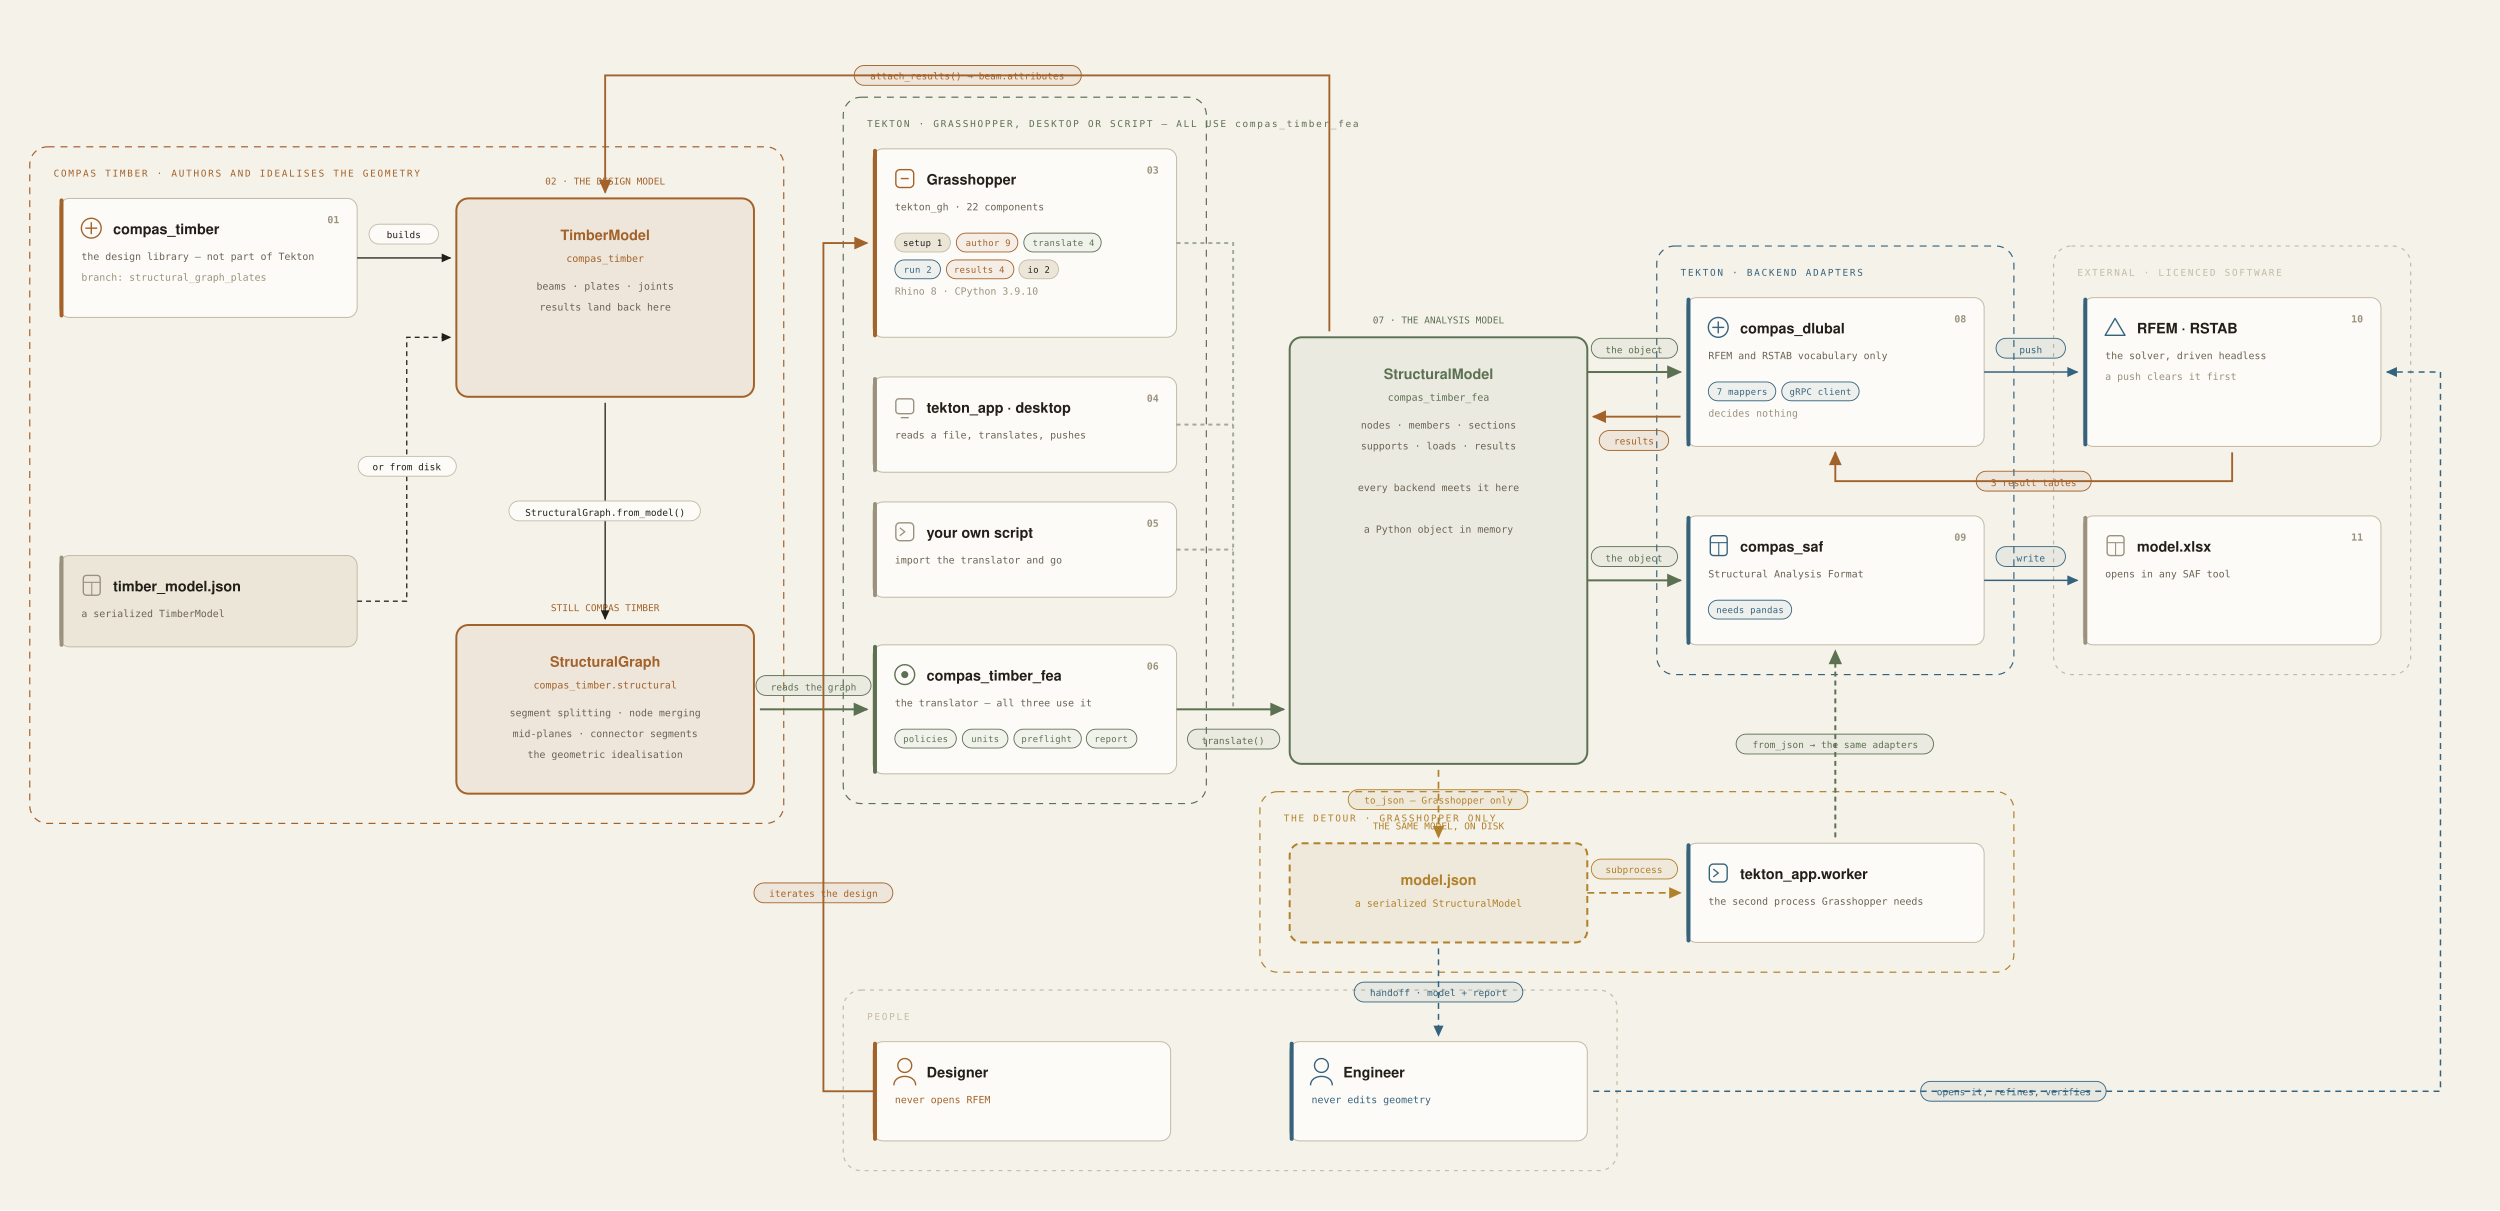
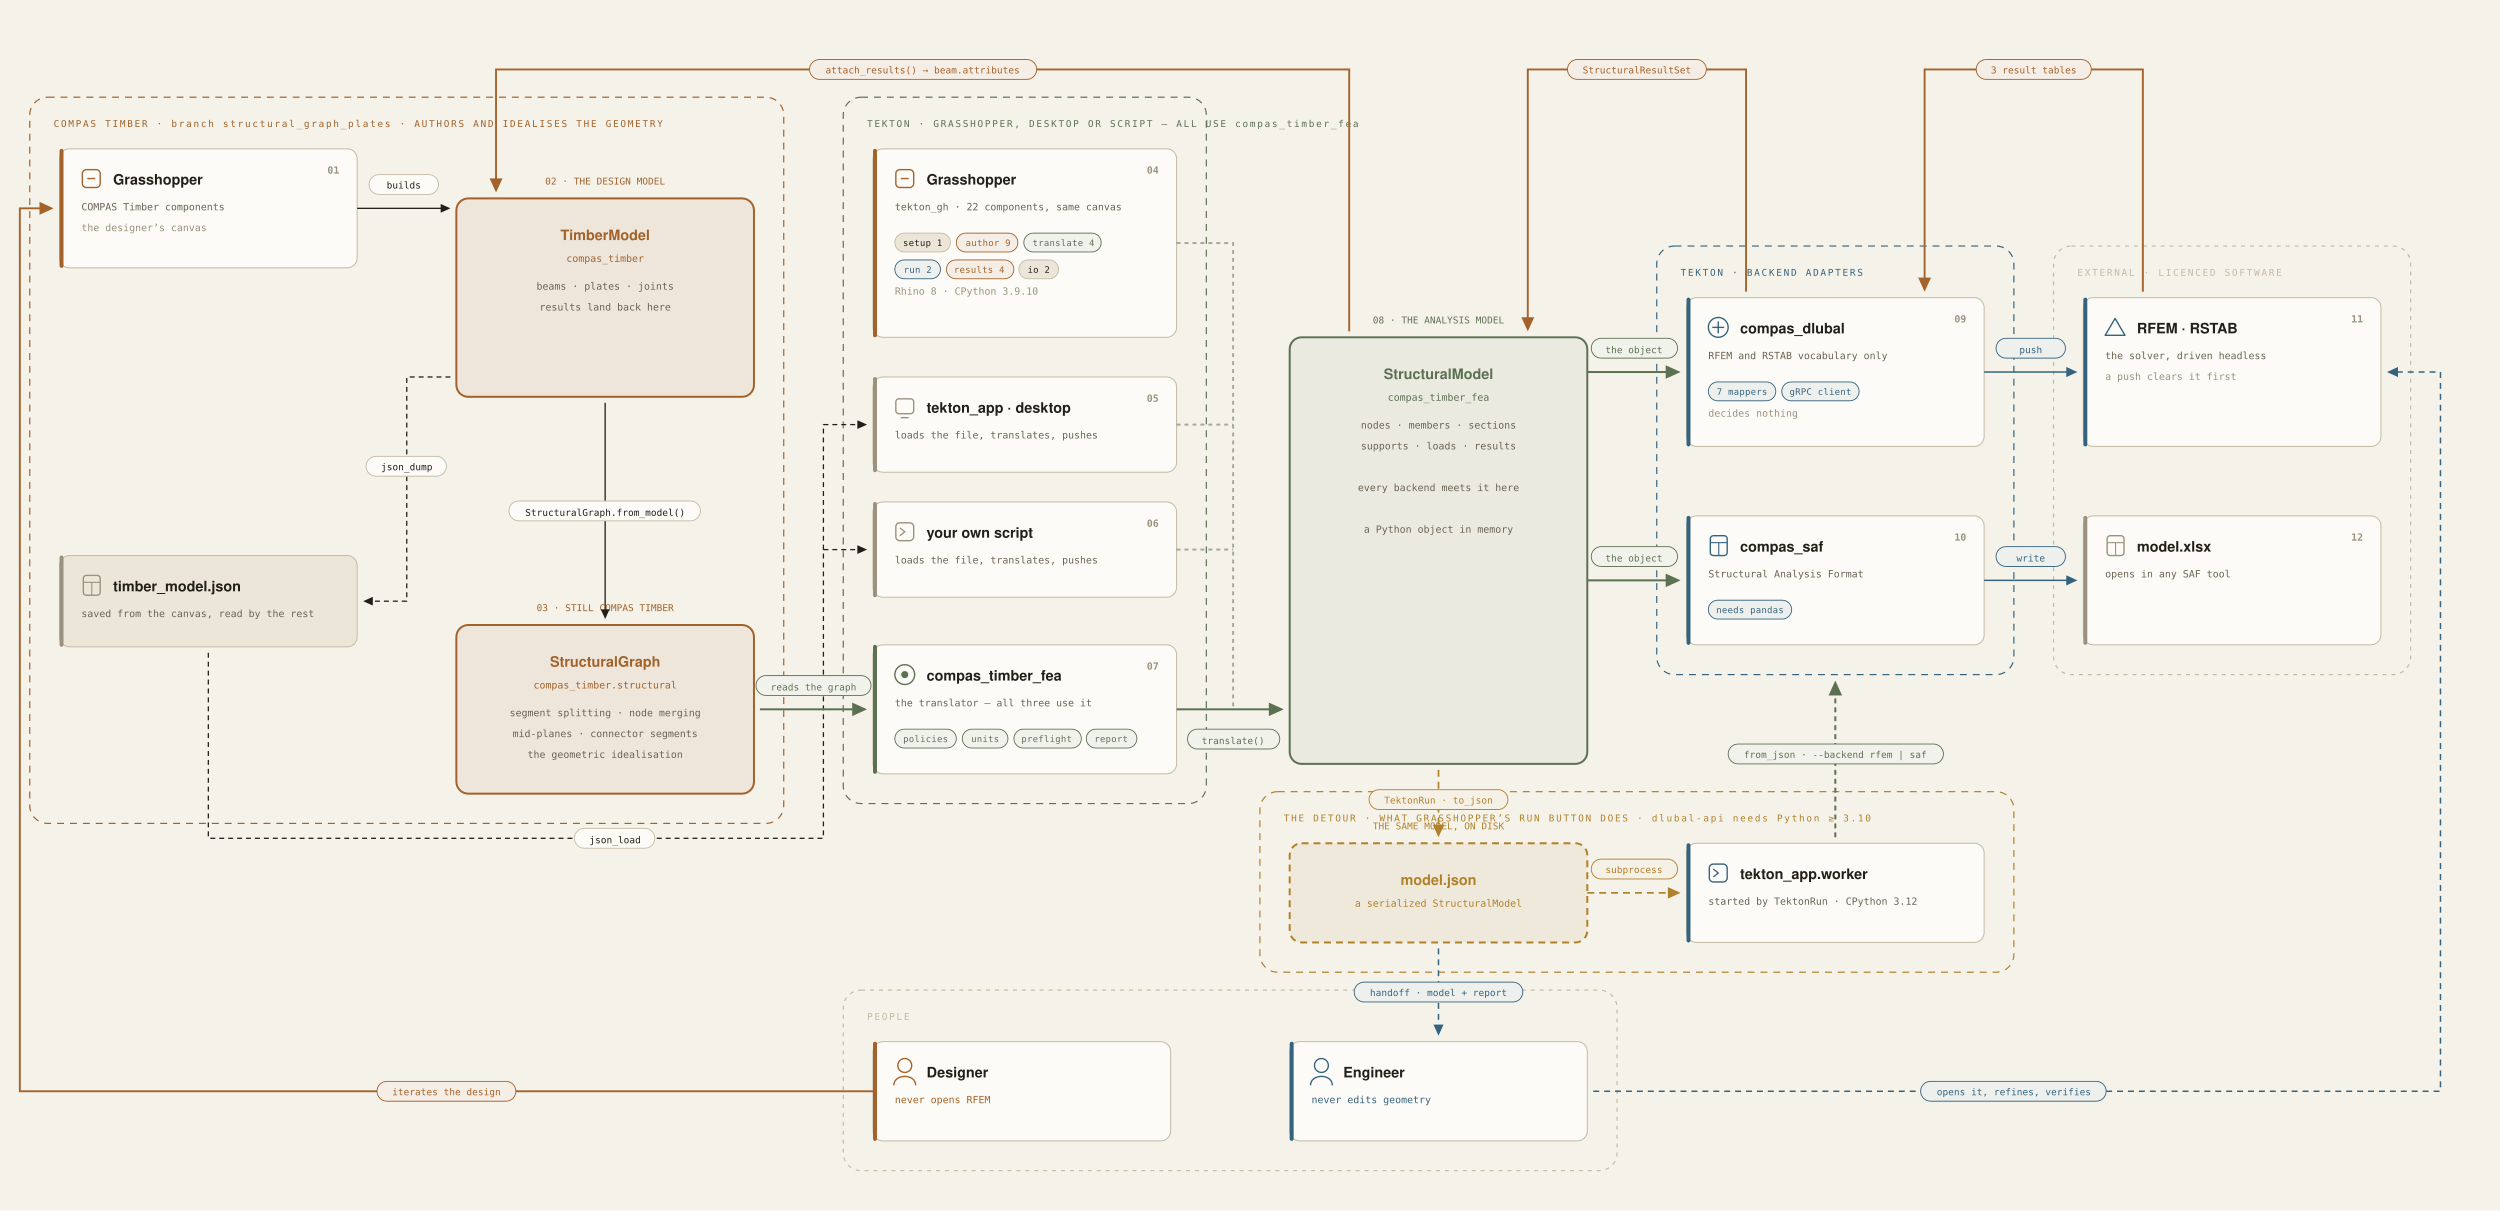
<svg xmlns="http://www.w3.org/2000/svg" viewBox="0 0 2520 1220" role="img" aria-label="Tekton system map. COMPAS Timber authors the TimberModel and builds the StructuralGraph that idealises the geometry; neither is part of Tekton. Tekton reads that graph and translates it into the neutral StructuralModel, driven identically from Grasshopper, the desktop application or a plain script. From there the model object reaches the Dlubal and SAF adapters directly; only Grasshopper serializes it to JSON so a worker subprocess can call the same adapters. Results return to the neutral model and are attached onto the beams." fill="#221f19">
-   <defs>
-     <marker id="m-ink" viewBox="0 0 10 9" refX="9" refY="4.5" markerWidth="7.5" markerHeight="7" orient="auto">
-       <path d="M0,0 L10,4.5 L0,9 Z" fill="#221f19" />
-     </marker>
-     <marker id="m-tim" viewBox="0 0 10 9" refX="9" refY="4.5" markerWidth="7.5" markerHeight="7" orient="auto">
-       <path d="M0,0 L10,4.5 L0,9 Z" fill="#a2622a" />
-     </marker>
-     <marker id="m-amb" viewBox="0 0 10 9" refX="9" refY="4.5" markerWidth="7.5" markerHeight="7" orient="auto">
-       <path d="M0,0 L10,4.5 L0,9 Z" fill="#b0802a" />
-     </marker>
-     <marker id="m-ste" viewBox="0 0 10 9" refX="9" refY="4.5" markerWidth="7.5" markerHeight="7" orient="auto">
-       <path d="M0,0 L10,4.5 L0,9 Z" fill="#35637e" />
-     </marker>
-     <marker id="m-sag" viewBox="0 0 10 9" refX="9" refY="4.5" markerWidth="7.5" markerHeight="7" orient="auto">
-       <path d="M0,0 L10,4.5 L0,9 Z" fill="#5c7152" />
-     </marker>
-   </defs>
  <rect x="0" y="0" width="2520" height="1220" fill="#f5f2ea" />
-   <rect x="30" y="148" width="760" height="682" rx="18" fill="none" stroke="#a2622a" stroke-width="1.2" stroke-dasharray="7 6" />
-   <text font-family="IBM Plex Mono, Menlo, monospace" font-size="9.5" letter-spacing="1.7" fill="#a2622a" x="54" y="178">COMPAS TIMBER · AUTHORS AND IDEALISES THE GEOMETRY</text>
+   <rect x="30" y="98" width="760" height="732" rx="18" fill="none" stroke="#a2622a" stroke-width="1.2" stroke-dasharray="7 6" />
+   <text font-family="IBM Plex Mono, Menlo, monospace" font-size="9.5" letter-spacing="1.7" fill="#a2622a" x="54" y="128">COMPAS TIMBER · branch structural_graph_plates · AUTHORS AND IDEALISES THE GEOMETRY</text>
  <rect x="850" y="98" width="366" height="712" rx="18" fill="none" stroke="#5c7152" stroke-width="1.2" stroke-dasharray="7 6" />
  <text font-family="IBM Plex Mono, Menlo, monospace" font-size="9.5" letter-spacing="1.7" fill="#5c7152" x="874" y="128">TEKTON · GRASSHOPPER, DESKTOP OR SCRIPT — ALL USE compas_timber_fea</text>
  <rect x="1670" y="248" width="360" height="432" rx="18" fill="none" stroke="#35637e" stroke-width="1.2" stroke-dasharray="7 6" />
  <text font-family="IBM Plex Mono, Menlo, monospace" font-size="9.5" letter-spacing="1.7" fill="#35637e" x="1694" y="278">TEKTON · BACKEND ADAPTERS</text>
  <rect x="1270" y="798" width="760" height="182" rx="18" fill="none" stroke="#b0802a" stroke-width="1.2" stroke-dasharray="7 6" />
-   <text font-family="IBM Plex Mono, Menlo, monospace" font-size="9.5" letter-spacing="1.7" fill="#b0802a" x="1294" y="828">THE DETOUR · GRASSHOPPER ONLY</text>
+   <text font-family="IBM Plex Mono, Menlo, monospace" font-size="9.5" letter-spacing="1.7" fill="#b0802a" x="1294" y="828">THE DETOUR · WHAT GRASSHOPPER’S RUN BUTTON DOES · dlubal-api needs Python ≥ 3.10</text>
  <rect x="2070" y="248" width="360" height="432" rx="18" fill="none" stroke="#c3baa4" stroke-width="1.2" stroke-dasharray="4 5" />
  <text font-family="IBM Plex Mono, Menlo, monospace" font-size="9.5" letter-spacing="1.7" fill="#c3baa4" x="2094" y="278">EXTERNAL · LICENCED SOFTWARE</text>
  <rect x="850" y="998" width="780" height="182" rx="18" fill="none" stroke="#c3baa4" stroke-width="1.2" stroke-dasharray="4 5" />
  <text font-family="IBM Plex Mono, Menlo, monospace" font-size="9.5" letter-spacing="1.7" fill="#c3baa4" x="874" y="1028">PEOPLE</text>
  <g>
    <rect x="460" y="200" width="300" height="200" rx="12" fill="#a2622a14" stroke="#a2622a" stroke-width="2" />
    <text font-family="IBM Plex Mono, Menlo, monospace" font-size="9.5" letter-spacing=".04" x="610" y="186" text-anchor="middle" fill="#a2622a">02 · THE DESIGN MODEL</text>
    <text font-family="Public Sans, Helvetica, Arial, sans-serif" font-size="14.5" font-weight="700" x="610" y="242" text-anchor="middle" fill="#a2622a">TimberModel</text>
    <text font-family="IBM Plex Mono, Menlo, monospace" font-size="10" fill="#a2622a" x="610" y="264" text-anchor="middle">compas_timber</text>
    <text font-family="IBM Plex Mono, Menlo, monospace" font-size="10" fill="#6a6354" x="610" y="292" text-anchor="middle">beams · plates · joints</text>
    <text font-family="IBM Plex Mono, Menlo, monospace" font-size="10" fill="#6a6354" x="610" y="313" text-anchor="middle">results land back here</text>
  </g>
  <g>
    <rect x="460" y="630" width="300" height="170" rx="12" fill="#a2622a14" stroke="#a2622a" stroke-width="2" />
-     <text font-family="IBM Plex Mono, Menlo, monospace" font-size="9.5" letter-spacing=".04" x="610" y="616" text-anchor="middle" fill="#a2622a">STILL COMPAS TIMBER</text>
+     <text font-family="IBM Plex Mono, Menlo, monospace" font-size="9.5" letter-spacing=".04" x="610" y="616" text-anchor="middle" fill="#a2622a">03 · STILL COMPAS TIMBER</text>
    <text font-family="Public Sans, Helvetica, Arial, sans-serif" font-size="14.5" font-weight="700" x="610" y="672" text-anchor="middle" fill="#a2622a">StructuralGraph</text>
    <text font-family="IBM Plex Mono, Menlo, monospace" font-size="10" fill="#a2622a" x="610" y="694" text-anchor="middle">compas_timber.structural</text>
    <text font-family="IBM Plex Mono, Menlo, monospace" font-size="10" fill="#6a6354" x="610" y="722" text-anchor="middle">segment splitting · node merging</text>
    <text font-family="IBM Plex Mono, Menlo, monospace" font-size="10" fill="#6a6354" x="610" y="743" text-anchor="middle">mid-planes · connector segments</text>
    <text font-family="IBM Plex Mono, Menlo, monospace" font-size="10" fill="#6a6354" x="610" y="764" text-anchor="middle">the geometric idealisation</text>
  </g>
  <g>
    <rect x="1300" y="340" width="300" height="430" rx="12" fill="#5c715210" stroke="#5c7152" stroke-width="2" />
-     <text font-family="IBM Plex Mono, Menlo, monospace" font-size="9.5" letter-spacing=".04" x="1450" y="326" text-anchor="middle" fill="#5c7152">07 · THE ANALYSIS MODEL</text>
+     <text font-family="IBM Plex Mono, Menlo, monospace" font-size="9.5" letter-spacing=".04" x="1450" y="326" text-anchor="middle" fill="#5c7152">08 · THE ANALYSIS MODEL</text>
    <text font-family="Public Sans, Helvetica, Arial, sans-serif" font-size="14.5" font-weight="700" x="1450" y="382" text-anchor="middle" fill="#5c7152">StructuralModel</text>
    <text font-family="IBM Plex Mono, Menlo, monospace" font-size="10" fill="#5c7152" x="1450" y="404" text-anchor="middle">compas_timber_fea</text>
    <text font-family="IBM Plex Mono, Menlo, monospace" font-size="10" fill="#6a6354" x="1450" y="432" text-anchor="middle">nodes · members · sections</text>
    <text font-family="IBM Plex Mono, Menlo, monospace" font-size="10" fill="#6a6354" x="1450" y="453" text-anchor="middle">supports · loads · results</text>
    <text font-family="IBM Plex Mono, Menlo, monospace" font-size="10" fill="#6a6354" x="1450" y="474" text-anchor="middle" />
    <text font-family="IBM Plex Mono, Menlo, monospace" font-size="10" fill="#6a6354" x="1450" y="495" text-anchor="middle">every backend meets it here</text>
    <text font-family="IBM Plex Mono, Menlo, monospace" font-size="10" fill="#6a6354" x="1450" y="516" text-anchor="middle" />
    <text font-family="IBM Plex Mono, Menlo, monospace" font-size="10" fill="#6a6354" x="1450" y="537" text-anchor="middle">a Python object in memory</text>
  </g>
  <g>
    <rect x="1300" y="850" width="300" height="100" rx="12" fill="#b0802a14" stroke="#b0802a" stroke-width="2" stroke-dasharray="7 5" />
    <text font-family="IBM Plex Mono, Menlo, monospace" font-size="9.5" letter-spacing=".04" x="1450" y="836" text-anchor="middle" fill="#b0802a">THE SAME MODEL, ON DISK</text>
    <text font-family="Public Sans, Helvetica, Arial, sans-serif" font-size="14.5" font-weight="700" x="1450" y="892" text-anchor="middle" fill="#b0802a">model.json</text>
    <text font-family="IBM Plex Mono, Menlo, monospace" font-size="10" fill="#b0802a" x="1450" y="914" text-anchor="middle">a serialized StructuralModel</text>
  </g>
  <g>
-     <rect x="60" y="200" width="300" height="120" rx="10" fill="#fdfbf7" stroke="#c3baa4" stroke-width="1" />
-     <rect x="60" y="200" width="4" height="120" rx="2" fill="#a2622a" />
-     <circle cx="92" cy="230" r="10" fill="none" stroke="#a2622a" stroke-width="1.4" />
-     <path d="M86 230 L98 230 M92 224 L92 236" stroke="#a2622a" stroke-width="1.4" />
-     <text font-family="Public Sans, Helvetica, Arial, sans-serif" font-size="14.5" font-weight="700" x="114" y="236">compas_timber</text>
-     <text font-family="IBM Plex Mono, Menlo, monospace" font-size="10" font-weight="600" fill="#9a927e" x="342" y="225" text-anchor="end">01</text>
-     <text font-family="IBM Plex Mono, Menlo, monospace" font-size="10" fill="#6a6354" x="82" y="262">the design library — not part of Tekton</text>
-     <text font-family="IBM Plex Mono, Menlo, monospace" font-size="10" fill="#9a927e" x="82" y="283">branch: structural_graph_plates</text>
+     <rect x="60" y="150" width="300" height="120" rx="10" fill="#fdfbf7" stroke="#c3baa4" stroke-width="1" />
+     <rect x="60" y="150" width="4" height="120" rx="2" fill="#a2622a" />
+     <rect x="83" y="171" width="18" height="18" rx="4" fill="none" stroke="#a2622a" stroke-width="1.4" />
+     <path d="M88 180 L96 180" stroke="#a2622a" stroke-width="1.4" />
+     <text font-family="Public Sans, Helvetica, Arial, sans-serif" font-size="14.5" font-weight="700" x="114" y="186">Grasshopper</text>
+     <text font-family="IBM Plex Mono, Menlo, monospace" font-size="10" font-weight="600" fill="#9a927e" x="342" y="175" text-anchor="end">01</text>
+     <text font-family="IBM Plex Mono, Menlo, monospace" font-size="10" fill="#6a6354" x="82" y="212">COMPAS Timber components</text>
+     <text font-family="IBM Plex Mono, Menlo, monospace" font-size="10" fill="#9a927e" x="82" y="233">the designer’s canvas</text>
  </g>
  <g>
    <rect x="60" y="560" width="300" height="92" rx="10" fill="#ece6d9" stroke="#c3baa4" stroke-width="1" />
    <rect x="60" y="560" width="4" height="92" rx="2" fill="#9a927e" />
    <rect x="84" y="580" width="17" height="20" rx="3" fill="none" stroke="#9a927e" stroke-width="1.4" />
    <path d="M84 587 L101 587 M92.5 587 L92.5 600" stroke="#9a927e" stroke-width="1.1" />
    <text font-family="Public Sans, Helvetica, Arial, sans-serif" font-size="14.5" font-weight="700" x="114" y="596">timber_model.json</text>
-     <text font-family="IBM Plex Mono, Menlo, monospace" font-size="10" fill="#6a6354" x="82" y="622">a serialized TimberModel</text>
+     <text font-family="IBM Plex Mono, Menlo, monospace" font-size="10" fill="#6a6354" x="82" y="622">saved from the canvas, read by the rest</text>
  </g>
  <g>
    <rect x="880" y="150" width="306" height="190" rx="10" fill="#fdfbf7" stroke="#c3baa4" stroke-width="1" />
    <rect x="880" y="150" width="4" height="190" rx="2" fill="#a2622a" />
    <rect x="903" y="171" width="18" height="18" rx="4" fill="none" stroke="#a2622a" stroke-width="1.4" />
    <path d="M908 180 L916 180" stroke="#a2622a" stroke-width="1.4" />
    <text font-family="Public Sans, Helvetica, Arial, sans-serif" font-size="14.5" font-weight="700" x="934" y="186">Grasshopper</text>
-     <text font-family="IBM Plex Mono, Menlo, monospace" font-size="10" font-weight="600" fill="#9a927e" x="1168" y="175" text-anchor="end">03</text>
-     <text font-family="IBM Plex Mono, Menlo, monospace" font-size="10" fill="#6a6354" x="902" y="212">tekton_gh · 22 components</text>
+     <text font-family="IBM Plex Mono, Menlo, monospace" font-size="10" font-weight="600" fill="#9a927e" x="1168" y="175" text-anchor="end">04</text>
+     <text font-family="IBM Plex Mono, Menlo, monospace" font-size="10" fill="#6a6354" x="902" y="212">tekton_gh · 22 components, same canvas</text>
+     <rect x="902" y="235" width="56" height="19" rx="9.5" fill="#fdfbf7" />
    <rect x="902" y="235" width="56" height="19" rx="9.5" fill="#ece6d9" stroke="#c3baa4" stroke-width=".9" />
    <text font-family="IBM Plex Mono, Menlo, monospace" font-size="9" letter-spacing=".27" x="930" y="248" text-anchor="middle" fill="#221f19">setup 1</text>
+     <rect x="964" y="235" width="62" height="19" rx="9.5" fill="#fdfbf7" />
    <rect x="964" y="235" width="62" height="19" rx="9.5" fill="#a2622a14" stroke="#a2622a" stroke-width=".9" />
    <text font-family="IBM Plex Mono, Menlo, monospace" font-size="9" letter-spacing=".27" x="996" y="248" text-anchor="middle" fill="#a2622a">author 9</text>
+     <rect x="1032" y="235" width="78" height="19" rx="9.5" fill="#fdfbf7" />
    <rect x="1032" y="235" width="78" height="19" rx="9.5" fill="#5c715210" stroke="#5c7152" stroke-width=".9" />
    <text font-family="IBM Plex Mono, Menlo, monospace" font-size="9" letter-spacing=".27" x="1072" y="248" text-anchor="middle" fill="#5c7152">translate 4</text>
+     <rect x="902" y="262" width="46" height="19" rx="9.5" fill="#fdfbf7" />
    <rect x="902" y="262" width="46" height="19" rx="9.5" fill="#35637e12" stroke="#35637e" stroke-width=".9" />
    <text font-family="IBM Plex Mono, Menlo, monospace" font-size="9" letter-spacing=".27" x="925" y="275" text-anchor="middle" fill="#35637e">run 2</text>
+     <rect x="954" y="262" width="68" height="19" rx="9.5" fill="#fdfbf7" />
    <rect x="954" y="262" width="68" height="19" rx="9.5" fill="#a2622a14" stroke="#a2622a" stroke-width=".9" />
    <text font-family="IBM Plex Mono, Menlo, monospace" font-size="9" letter-spacing=".27" x="987" y="275" text-anchor="middle" fill="#a2622a">results 4</text>
+     <rect x="1027" y="262" width="40" height="19" rx="9.5" fill="#fdfbf7" />
    <rect x="1027" y="262" width="40" height="19" rx="9.5" fill="#ece6d9" stroke="#c3baa4" stroke-width=".9" />
    <text font-family="IBM Plex Mono, Menlo, monospace" font-size="9" letter-spacing=".27" x="1047" y="275" text-anchor="middle" fill="#221f19">io 2</text>
    <text font-family="IBM Plex Mono, Menlo, monospace" font-size="10" fill="#9a927e" x="902" y="297">Rhino 8 · CPython 3.9.10</text>
  </g>
  <g>
    <rect x="880" y="380" width="306" height="96" rx="10" fill="#fdfbf7" stroke="#c3baa4" stroke-width="1" />
    <rect x="880" y="380" width="4" height="96" rx="2" fill="#9a927e" />
    <rect x="903" y="402" width="18" height="15" rx="3" fill="none" stroke="#9a927e" stroke-width="1.4" />
    <path d="M908 421 L916 421" stroke="#9a927e" stroke-width="1.4" />
    <text font-family="Public Sans, Helvetica, Arial, sans-serif" font-size="14.5" font-weight="700" x="934" y="416">tekton_app · desktop</text>
-     <text font-family="IBM Plex Mono, Menlo, monospace" font-size="10" font-weight="600" fill="#9a927e" x="1168" y="405" text-anchor="end">04</text>
-     <text font-family="IBM Plex Mono, Menlo, monospace" font-size="10" fill="#6a6354" x="902" y="442">reads a file, translates, pushes</text>
+     <text font-family="IBM Plex Mono, Menlo, monospace" font-size="10" font-weight="600" fill="#9a927e" x="1168" y="405" text-anchor="end">05</text>
+     <text font-family="IBM Plex Mono, Menlo, monospace" font-size="10" fill="#6a6354" x="902" y="442">loads the file, translates, pushes</text>
  </g>
  <g>
    <rect x="880" y="506" width="306" height="96" rx="10" fill="#fdfbf7" stroke="#c3baa4" stroke-width="1" />
    <rect x="880" y="506" width="4" height="96" rx="2" fill="#9a927e" />
    <rect x="903" y="527" width="18" height="18" rx="4" fill="none" stroke="#9a927e" stroke-width="1.4" />
    <path d="M907 532 L912 536 L907 540" fill="none" stroke="#9a927e" stroke-width="1.3" />
    <text font-family="Public Sans, Helvetica, Arial, sans-serif" font-size="14.5" font-weight="700" x="934" y="542">your own script</text>
-     <text font-family="IBM Plex Mono, Menlo, monospace" font-size="10" font-weight="600" fill="#9a927e" x="1168" y="531" text-anchor="end">05</text>
-     <text font-family="IBM Plex Mono, Menlo, monospace" font-size="10" fill="#6a6354" x="902" y="568">import the translator and go</text>
+     <text font-family="IBM Plex Mono, Menlo, monospace" font-size="10" font-weight="600" fill="#9a927e" x="1168" y="531" text-anchor="end">06</text>
+     <text font-family="IBM Plex Mono, Menlo, monospace" font-size="10" fill="#6a6354" x="902" y="568">loads the file, translates, pushes</text>
  </g>
  <g>
    <rect x="880" y="650" width="306" height="130" rx="10" fill="#fdfbf7" stroke="#c3baa4" stroke-width="1" />
    <rect x="880" y="650" width="4" height="130" rx="2" fill="#5c7152" />
    <circle cx="912" cy="680" r="10" fill="none" stroke="#5c7152" stroke-width="1.4" />
    <circle cx="912" cy="680" r="3.6" fill="#5c7152" />
    <text font-family="Public Sans, Helvetica, Arial, sans-serif" font-size="14.5" font-weight="700" x="934" y="686">compas_timber_fea</text>
-     <text font-family="IBM Plex Mono, Menlo, monospace" font-size="10" font-weight="600" fill="#9a927e" x="1168" y="675" text-anchor="end">06</text>
+     <text font-family="IBM Plex Mono, Menlo, monospace" font-size="10" font-weight="600" fill="#9a927e" x="1168" y="675" text-anchor="end">07</text>
    <text font-family="IBM Plex Mono, Menlo, monospace" font-size="10" fill="#6a6354" x="902" y="712">the translator — all three use it</text>
+     <rect x="902" y="735" width="62" height="19" rx="9.5" fill="#fdfbf7" />
    <rect x="902" y="735" width="62" height="19" rx="9.5" fill="#5c715210" stroke="#5c7152" stroke-width=".9" />
    <text font-family="IBM Plex Mono, Menlo, monospace" font-size="9" letter-spacing=".27" x="933" y="748" text-anchor="middle" fill="#5c7152">policies</text>
+     <rect x="970" y="735" width="46" height="19" rx="9.5" fill="#fdfbf7" />
    <rect x="970" y="735" width="46" height="19" rx="9.5" fill="#5c715210" stroke="#5c7152" stroke-width=".9" />
    <text font-family="IBM Plex Mono, Menlo, monospace" font-size="9" letter-spacing=".27" x="993" y="748" text-anchor="middle" fill="#5c7152">units</text>
+     <rect x="1022" y="735" width="68" height="19" rx="9.5" fill="#fdfbf7" />
    <rect x="1022" y="735" width="68" height="19" rx="9.5" fill="#5c715210" stroke="#5c7152" stroke-width=".9" />
    <text font-family="IBM Plex Mono, Menlo, monospace" font-size="9" letter-spacing=".27" x="1055" y="748" text-anchor="middle" fill="#5c7152">preflight</text>
+     <rect x="1095" y="735" width="51" height="19" rx="9.5" fill="#fdfbf7" />
    <rect x="1095" y="735" width="51" height="19" rx="9.5" fill="#5c715210" stroke="#5c7152" stroke-width=".9" />
    <text font-family="IBM Plex Mono, Menlo, monospace" font-size="9" letter-spacing=".27" x="1120" y="748" text-anchor="middle" fill="#5c7152">report</text>
  </g>
  <g>
    <rect x="1700" y="300" width="300" height="150" rx="10" fill="#fdfbf7" stroke="#c3baa4" stroke-width="1" />
    <rect x="1700" y="300" width="4" height="150" rx="2" fill="#35637e" />
    <circle cx="1732" cy="330" r="10" fill="none" stroke="#35637e" stroke-width="1.4" />
    <path d="M1726 330 L1738 330 M1732 324 L1732 336" stroke="#35637e" stroke-width="1.4" />
    <text font-family="Public Sans, Helvetica, Arial, sans-serif" font-size="14.5" font-weight="700" x="1754" y="336">compas_dlubal</text>
-     <text font-family="IBM Plex Mono, Menlo, monospace" font-size="10" font-weight="600" fill="#9a927e" x="1982" y="325" text-anchor="end">08</text>
+     <text font-family="IBM Plex Mono, Menlo, monospace" font-size="10" font-weight="600" fill="#9a927e" x="1982" y="325" text-anchor="end">09</text>
    <text font-family="IBM Plex Mono, Menlo, monospace" font-size="10" fill="#6a6354" x="1722" y="362">RFEM and RSTAB vocabulary only</text>
+     <rect x="1722" y="385" width="68" height="19" rx="9.5" fill="#fdfbf7" />
    <rect x="1722" y="385" width="68" height="19" rx="9.5" fill="#35637e12" stroke="#35637e" stroke-width=".9" />
    <text font-family="IBM Plex Mono, Menlo, monospace" font-size="9" letter-spacing=".27" x="1756" y="398" text-anchor="middle" fill="#35637e">7 mappers</text>
+     <rect x="1796" y="385" width="78" height="19" rx="9.5" fill="#fdfbf7" />
    <rect x="1796" y="385" width="78" height="19" rx="9.5" fill="#35637e12" stroke="#35637e" stroke-width=".9" />
    <text font-family="IBM Plex Mono, Menlo, monospace" font-size="9" letter-spacing=".27" x="1835" y="398" text-anchor="middle" fill="#35637e">gRPC client</text>
    <text font-family="IBM Plex Mono, Menlo, monospace" font-size="10" fill="#9a927e" x="1722" y="420">decides nothing</text>
  </g>
  <g>
    <rect x="1700" y="520" width="300" height="130" rx="10" fill="#fdfbf7" stroke="#c3baa4" stroke-width="1" />
    <rect x="1700" y="520" width="4" height="130" rx="2" fill="#35637e" />
    <rect x="1724" y="540" width="17" height="20" rx="3" fill="none" stroke="#35637e" stroke-width="1.4" />
    <path d="M1724 547 L1741 547 M1732.5 547 L1732.5 560" stroke="#35637e" stroke-width="1.1" />
    <text font-family="Public Sans, Helvetica, Arial, sans-serif" font-size="14.5" font-weight="700" x="1754" y="556">compas_saf</text>
-     <text font-family="IBM Plex Mono, Menlo, monospace" font-size="10" font-weight="600" fill="#9a927e" x="1982" y="545" text-anchor="end">09</text>
+     <text font-family="IBM Plex Mono, Menlo, monospace" font-size="10" font-weight="600" fill="#9a927e" x="1982" y="545" text-anchor="end">10</text>
    <text font-family="IBM Plex Mono, Menlo, monospace" font-size="10" fill="#6a6354" x="1722" y="582">Structural Analysis Format</text>
+     <rect x="1722" y="605" width="84" height="19" rx="9.5" fill="#fdfbf7" />
    <rect x="1722" y="605" width="84" height="19" rx="9.5" fill="#35637e12" stroke="#35637e" stroke-width=".9" />
    <text font-family="IBM Plex Mono, Menlo, monospace" font-size="9" letter-spacing=".27" x="1764" y="618" text-anchor="middle" fill="#35637e">needs pandas</text>
  </g>
  <g>
    <rect x="2100" y="300" width="300" height="150" rx="10" fill="#fdfbf7" stroke="#c3baa4" stroke-width="1" />
    <rect x="2100" y="300" width="4" height="150" rx="2" fill="#35637e" />
    <path d="M2122 338 L2132 321 L2142 338 Z" fill="none" stroke="#35637e" stroke-width="1.4" stroke-linejoin="round" />
    <text font-family="Public Sans, Helvetica, Arial, sans-serif" font-size="14.5" font-weight="700" x="2154" y="336">RFEM · RSTAB</text>
-     <text font-family="IBM Plex Mono, Menlo, monospace" font-size="10" font-weight="600" fill="#9a927e" x="2382" y="325" text-anchor="end">10</text>
+     <text font-family="IBM Plex Mono, Menlo, monospace" font-size="10" font-weight="600" fill="#9a927e" x="2382" y="325" text-anchor="end">11</text>
    <text font-family="IBM Plex Mono, Menlo, monospace" font-size="10" fill="#6a6354" x="2122" y="362">the solver, driven headless</text>
    <text font-family="IBM Plex Mono, Menlo, monospace" font-size="10" fill="#9a927e" x="2122" y="383">a push clears it first</text>
  </g>
  <g>
    <rect x="2100" y="520" width="300" height="130" rx="10" fill="#fdfbf7" stroke="#c3baa4" stroke-width="1" />
    <rect x="2100" y="520" width="4" height="130" rx="2" fill="#9a927e" />
    <rect x="2124" y="540" width="17" height="20" rx="3" fill="none" stroke="#9a927e" stroke-width="1.4" />
    <path d="M2124 547 L2141 547 M2132.5 547 L2132.5 560" stroke="#9a927e" stroke-width="1.1" />
    <text font-family="Public Sans, Helvetica, Arial, sans-serif" font-size="14.5" font-weight="700" x="2154" y="556">model.xlsx</text>
-     <text font-family="IBM Plex Mono, Menlo, monospace" font-size="10" font-weight="600" fill="#9a927e" x="2382" y="545" text-anchor="end">11</text>
+     <text font-family="IBM Plex Mono, Menlo, monospace" font-size="10" font-weight="600" fill="#9a927e" x="2382" y="545" text-anchor="end">12</text>
    <text font-family="IBM Plex Mono, Menlo, monospace" font-size="10" fill="#6a6354" x="2122" y="582">opens in any SAF tool</text>
  </g>
  <g>
    <rect x="1700" y="850" width="300" height="100" rx="10" fill="#fdfbf7" stroke="#c3baa4" stroke-width="1" />
    <rect x="1700" y="850" width="4" height="100" rx="2" fill="#35637e" />
    <rect x="1723" y="871" width="18" height="18" rx="4" fill="none" stroke="#35637e" stroke-width="1.4" />
    <path d="M1727 876 L1732 880 L1727 884" fill="none" stroke="#35637e" stroke-width="1.3" />
    <text font-family="Public Sans, Helvetica, Arial, sans-serif" font-size="14.5" font-weight="700" x="1754" y="886">tekton_app.worker</text>
-     <text font-family="IBM Plex Mono, Menlo, monospace" font-size="10" fill="#6a6354" x="1722" y="912">the second process Grasshopper needs</text>
+     <text font-family="IBM Plex Mono, Menlo, monospace" font-size="10" fill="#6a6354" x="1722" y="912">started by TektonRun · CPython 3.12</text>
  </g>
  <g>
    <rect x="880" y="1050" width="300" height="100" rx="10" fill="#fdfbf7" stroke="#c3baa4" stroke-width="1" />
    <rect x="880" y="1050" width="4" height="100" rx="2" fill="#a2622a" />
    <circle cx="912" cy="1074" r="7" fill="none" stroke="#a2622a" stroke-width="1.4" />
    <path d="M901 1094 C901 1082, 923 1082, 923 1094" fill="none" stroke="#a2622a" stroke-width="1.4" />
    <text font-family="Public Sans, Helvetica, Arial, sans-serif" font-size="14.5" font-weight="700" x="934" y="1086">Designer</text>
    <text font-family="IBM Plex Mono, Menlo, monospace" font-size="10" fill="#a2622a" x="902" y="1112">never opens RFEM</text>
  </g>
  <g>
    <rect x="1300" y="1050" width="300" height="100" rx="10" fill="#fdfbf7" stroke="#c3baa4" stroke-width="1" />
    <rect x="1300" y="1050" width="4" height="100" rx="2" fill="#35637e" />
    <circle cx="1332" cy="1074" r="7" fill="none" stroke="#35637e" stroke-width="1.4" />
    <path d="M1321 1094 C1321 1082, 1343 1082, 1343 1094" fill="none" stroke="#35637e" stroke-width="1.4" />
    <text font-family="Public Sans, Helvetica, Arial, sans-serif" font-size="14.5" font-weight="700" x="1354" y="1086">Engineer</text>
    <text font-family="IBM Plex Mono, Menlo, monospace" font-size="10" fill="#35637e" x="1322" y="1112">never edits geometry</text>
  </g>
-   <g stroke="#221f19" stroke-width="1.3" fill="none" marker-end="url(#m-ink)">
-     <path d="M360 260 L454 260" />
-   </g>
-   <g stroke="#221f19" stroke-width="1.3" fill="none" marker-end="url(#m-ink)" stroke-dasharray="5 4">
-     <path d="M360 606 L410 606 L410 340 L454 340" />
-   </g>
-   <g stroke="#221f19" stroke-width="1.3" fill="none" marker-end="url(#m-ink)">
-     <path d="M610 406 L610 624" />
-   </g>
-   <g stroke="#5c7152" stroke-width="2" fill="none" marker-end="url(#m-sag)">
-     <path d="M766 715 L874 715" />
-   </g>
+   <g stroke="#221f19" stroke-width="1.3" fill="none">
+     <path d="M360.0 210.0 L445.2 210.0" />
+   </g>
+   <polygon points="454.0,210.0 444.2,214.4 444.2,205.6" fill="#221f19" stroke="none" />
+   <g stroke="#221f19" stroke-width="1.3" fill="none" stroke-dasharray="5 4">
+     <path d="M454.0 380.0 L410.0 380.0 L410.0 606.0 L374.8 606.0" />
+   </g>
+   <polygon points="366.0,606.0 375.8,601.6 375.8,610.4" fill="#221f19" stroke="none" />
+   <g stroke="#221f19" stroke-width="1.3" fill="none">
+     <path d="M610.0 406.0 L610.0 615.2" />
+   </g>
+   <polygon points="610.0,624.0 605.6,614.2 614.4,614.2" fill="#221f19" stroke="none" />
+   <g stroke="#221f19" stroke-width="1.3" fill="none" stroke-dasharray="5 4">
+     <path d="M210.0 658.0 L210.0 845.0 L830.0 845.0 L830.0 554.0 L865.2 554.0" />
+   </g>
+   <polygon points="874.0,554.0 864.2,558.4 864.2,549.6" fill="#221f19" stroke="none" />
+   <g stroke="#221f19" stroke-width="1.3" fill="none" stroke-dasharray="5 4">
+     <path d="M830.0 554.0 L830.0 428.0 L865.2 428.0" />
+   </g>
+   <polygon points="874.0,428.0 864.2,432.4 864.2,423.6" fill="#221f19" stroke="none" />
+   <g stroke="#5c7152" stroke-width="2" fill="none">
+     <path d="M766.0 715.0 L860.5 715.0" />
+   </g>
+   <polygon points="874.0,715.0 859.0,721.8 859.0,708.2" fill="#5c7152" stroke="none" />
  <g stroke="#5c7152" stroke-width="2" fill="none" stroke-dasharray="4 4" opacity=".55">
    <path d="M1186 245 L1243 245 L1243 715" />
  </g>
  <g stroke="#5c7152" stroke-width="2" fill="none" stroke-dasharray="4 4" opacity=".55">
    <path d="M1186 428 L1243 428" />
  </g>
  <g stroke="#5c7152" stroke-width="2" fill="none" stroke-dasharray="4 4" opacity=".55">
    <path d="M1186 554 L1243 554" />
  </g>
-   <g stroke="#5c7152" stroke-width="2" fill="none" marker-end="url(#m-sag)">
-     <path d="M1186 715 L1294 715" />
-   </g>
-   <g stroke="#a2622a" stroke-width="1.9" fill="none" marker-end="url(#m-tim)">
-     <path d="M1340 334 L1340 76 L610 76 L610 194" />
-   </g>
-   <g stroke="#5c7152" stroke-width="2" fill="none" marker-end="url(#m-sag)">
-     <path d="M1600 375 L1694 375" />
-   </g>
-   <g stroke="#a2622a" stroke-width="1.9" fill="none" marker-end="url(#m-tim)">
-     <path d="M1694 420 L1606 420" />
-   </g>
-   <g stroke="#5c7152" stroke-width="2" fill="none" marker-end="url(#m-sag)">
-     <path d="M1600 585 L1694 585" />
-   </g>
-   <g stroke="#35637e" stroke-width="1.5" fill="none" marker-end="url(#m-ste)">
-     <path d="M2000 375 L2094 375" />
-   </g>
-   <g stroke="#35637e" stroke-width="1.5" fill="none" marker-end="url(#m-ste)">
-     <path d="M2000 585 L2094 585" />
-   </g>
-   <g stroke="#a2622a" stroke-width="1.9" fill="none" marker-end="url(#m-tim)">
-     <path d="M2250 456 L2250 485 L1850 485 L1850 456" />
-   </g>
-   <g stroke="#b0802a" stroke-width="1.7" fill="none" marker-end="url(#m-amb)" stroke-dasharray="7 5">
-     <path d="M1450 776 L1450 844" />
-   </g>
-   <g stroke="#b0802a" stroke-width="1.7" fill="none" marker-end="url(#m-amb)" stroke-dasharray="7 5">
-     <path d="M1600 900 L1694 900" />
-   </g>
-   <g stroke="#5c7152" stroke-width="2" fill="none" marker-end="url(#m-sag)" stroke-dasharray="5 4">
-     <path d="M1850 844 L1850 656" />
-   </g>
-   <g stroke="#a2622a" stroke-width="1.9" fill="none" marker-end="url(#m-tim)">
-     <path d="M880 1100 L830 1100 L830 245 L874 245" />
-   </g>
-   <g stroke="#35637e" stroke-width="1.5" fill="none" marker-end="url(#m-ste)" stroke-dasharray="6 5">
-     <path d="M1450 956 L1450 1044" />
-   </g>
-   <g stroke="#35637e" stroke-width="1.5" fill="none" marker-end="url(#m-ste)" stroke-dasharray="6 5">
-     <path d="M1606 1100 L2460 1100 L2460 375 L2406 375" />
-   </g>
-   <g>
-     <rect x="372" y="226" width="70" height="20" rx="10" fill="#fdfbf7" stroke="#c3baa4" stroke-width=".9" />
-     <text font-family="IBM Plex Mono, Menlo, monospace" font-size="9.5" letter-spacing=".04" x="407" y="240" text-anchor="middle" fill="#221f19">builds</text>
-   </g>
-   <g>
-     <rect x="361" y="460" width="99" height="20" rx="10" fill="#fdfbf7" stroke="#c3baa4" stroke-width=".9" />
-     <text font-family="IBM Plex Mono, Menlo, monospace" font-size="9.5" letter-spacing=".04" x="410" y="474" text-anchor="middle" fill="#221f19">or from disk</text>
-   </g>
-   <g>
+   <g stroke="#5c7152" stroke-width="2" fill="none">
+     <path d="M1186.0 715.0 L1280.5 715.0" />
+   </g>
+   <polygon points="1294.0,715.0 1279.0,721.8 1279.0,708.2" fill="#5c7152" stroke="none" />
+   <g stroke="#5c7152" stroke-width="2" fill="none">
+     <path d="M1600.0 375.0 L1680.5 375.0" />
+   </g>
+   <polygon points="1694.0,375.0 1679.0,381.8 1679.0,368.2" fill="#5c7152" stroke="none" />
+   <g stroke="#5c7152" stroke-width="2" fill="none">
+     <path d="M1600.0 585.0 L1680.5 585.0" />
+   </g>
+   <polygon points="1694.0,585.0 1679.0,591.8 1679.0,578.2" fill="#5c7152" stroke="none" />
+   <g stroke="#35637e" stroke-width="1.5" fill="none">
+     <path d="M2000.0 375.0 L2083.9 375.0" />
+   </g>
+   <polygon points="2094.0,375.0 2082.8,380.1 2082.8,369.9" fill="#35637e" stroke="none" />
+   <g stroke="#35637e" stroke-width="1.5" fill="none">
+     <path d="M2000.0 585.0 L2083.9 585.0" />
+   </g>
+   <polygon points="2094.0,585.0 2082.8,590.1 2082.8,579.9" fill="#35637e" stroke="none" />
+   <g stroke="#a2622a" stroke-width="1.9" fill="none">
+     <path d="M2160.0 294.0 L2160.0 70.0 L1940.0 70.0 L1940.0 281.2" />
+   </g>
+   <polygon points="1940.0,294.0 1933.5,279.8 1946.5,279.8" fill="#a2622a" stroke="none" />
+   <g stroke="#a2622a" stroke-width="1.9" fill="none">
+     <path d="M1760.0 294.0 L1760.0 70.0 L1540.0 70.0 L1540.0 321.2" />
+   </g>
+   <polygon points="1540.0,334.0 1533.5,319.8 1546.5,319.8" fill="#a2622a" stroke="none" />
+   <g stroke="#a2622a" stroke-width="1.9" fill="none">
+     <path d="M1360.0 334.0 L1360.0 70.0 L500.0 70.0 L500.0 181.2" />
+   </g>
+   <polygon points="500.0,194.0 493.5,179.8 506.5,179.8" fill="#a2622a" stroke="none" />
+   <g stroke="#b0802a" stroke-width="1.7" fill="none" stroke-dasharray="7 5">
+     <path d="M1450.0 776.0 L1450.0 832.5" />
+   </g>
+   <polygon points="1450.0,844.0 1444.2,831.2 1455.8,831.2" fill="#b0802a" stroke="none" />
+   <g stroke="#b0802a" stroke-width="1.7" fill="none" stroke-dasharray="7 5">
+     <path d="M1600.0 900.0 L1682.5 900.0" />
+   </g>
+   <polygon points="1694.0,900.0 1681.2,905.8 1681.2,894.2" fill="#b0802a" stroke="none" />
+   <g stroke="#5c7152" stroke-width="2" fill="none" stroke-dasharray="5 4">
+     <path d="M1850.0 844.0 L1850.0 699.5" />
+   </g>
+   <polygon points="1850.0,686.0 1856.8,701.0 1843.2,701.0" fill="#5c7152" stroke="none" />
+   <g stroke="#a2622a" stroke-width="1.9" fill="none">
+     <path d="M880.0 1100.0 L20.0 1100.0 L20.0 210.0 L41.2 210.0" />
+   </g>
+   <polygon points="54.0,210.0 39.8,216.5 39.8,203.5" fill="#a2622a" stroke="none" />
+   <g stroke="#35637e" stroke-width="1.5" fill="none" stroke-dasharray="6 5">
+     <path d="M1450.0 956.0 L1450.0 1033.9" />
+   </g>
+   <polygon points="1450.0,1044.0 1444.9,1032.8 1455.1,1032.8" fill="#35637e" stroke="none" />
+   <g stroke="#35637e" stroke-width="1.5" fill="none" stroke-dasharray="6 5">
+     <path d="M1606.0 1100.0 L2460.0 1100.0 L2460.0 375.0 L2416.1 375.0" />
+   </g>
+   <polygon points="2406.0,375.0 2417.2,369.9 2417.2,380.1" fill="#35637e" stroke="none" />
+   <g>
+     <rect x="372" y="176" width="70" height="20" rx="10" fill="#fdfbf7" />
+     <rect x="372" y="176" width="70" height="20" rx="10" fill="#fdfbf7" stroke="#c3baa4" stroke-width=".9" />
+     <text font-family="IBM Plex Mono, Menlo, monospace" font-size="9.5" letter-spacing=".04" x="407" y="190" text-anchor="middle" fill="#221f19">builds</text>
+   </g>
+   <g>
+     <rect x="369" y="460" width="81" height="20" rx="10" fill="#fdfbf7" />
+     <rect x="369" y="460" width="81" height="20" rx="10" fill="#fdfbf7" stroke="#c3baa4" stroke-width=".9" />
+     <text font-family="IBM Plex Mono, Menlo, monospace" font-size="9.5" letter-spacing=".04" x="410" y="474" text-anchor="middle" fill="#221f19">json_dump</text>
+   </g>
+   <g>
+     <rect x="513" y="505" width="193" height="20" rx="10" fill="#fdfbf7" />
    <rect x="513" y="505" width="193" height="20" rx="10" fill="#fdfbf7" stroke="#c3baa4" stroke-width=".9" />
    <text font-family="IBM Plex Mono, Menlo, monospace" font-size="9.5" letter-spacing=".04" x="610" y="520" text-anchor="middle" fill="#221f19">StructuralGraph.from_model()</text>
  </g>
  <g>
+     <rect x="579" y="835" width="81" height="20" rx="10" fill="#fdfbf7" />
+     <rect x="579" y="835" width="81" height="20" rx="10" fill="#fdfbf7" stroke="#c3baa4" stroke-width=".9" />
+     <text font-family="IBM Plex Mono, Menlo, monospace" font-size="9.5" letter-spacing=".04" x="620" y="850" text-anchor="middle" fill="#221f19">json_load</text>
+   </g>
+   <g>
+     <rect x="762" y="681" width="116" height="20" rx="10" fill="#fdfbf7" />
    <rect x="762" y="681" width="116" height="20" rx="10" fill="#5c715210" stroke="#5c7152" stroke-width=".9" />
    <text font-family="IBM Plex Mono, Menlo, monospace" font-size="9.5" letter-spacing=".04" x="820" y="696" text-anchor="middle" fill="#5c7152">reads the graph</text>
  </g>
  <g>
+     <rect x="1197" y="735" width="93" height="20" rx="10" fill="#fdfbf7" />
    <rect x="1197" y="735" width="93" height="20" rx="10" fill="#5c715210" stroke="#5c7152" stroke-width=".9" />
    <text font-family="IBM Plex Mono, Menlo, monospace" font-size="9.5" letter-spacing=".04" x="1243" y="750" text-anchor="middle" fill="#5c7152">translate()</text>
  </g>
  <g>
-     <rect x="861" y="66" width="229" height="20" rx="10" fill="#a2622a14" stroke="#a2622a" stroke-width=".9" />
-     <text font-family="IBM Plex Mono, Menlo, monospace" font-size="9.5" letter-spacing=".04" x="975" y="80" text-anchor="middle" fill="#a2622a">attach_results() → beam.attributes</text>
-   </g>
-   <g>
+     <rect x="1604" y="341" width="87" height="20" rx="10" fill="#fdfbf7" />
    <rect x="1604" y="341" width="87" height="20" rx="10" fill="#5c715210" stroke="#5c7152" stroke-width=".9" />
    <text font-family="IBM Plex Mono, Menlo, monospace" font-size="9.5" letter-spacing=".04" x="1647" y="356" text-anchor="middle" fill="#5c7152">the object</text>
  </g>
  <g>
-     <rect x="1612" y="434" width="70" height="20" rx="10" fill="#a2622a14" stroke="#a2622a" stroke-width=".9" />
-     <text font-family="IBM Plex Mono, Menlo, monospace" font-size="9.5" letter-spacing=".04" x="1647" y="448" text-anchor="middle" fill="#a2622a">results</text>
-   </g>
-   <g>
+     <rect x="1604" y="551" width="87" height="20" rx="10" fill="#fdfbf7" />
    <rect x="1604" y="551" width="87" height="20" rx="10" fill="#5c715210" stroke="#5c7152" stroke-width=".9" />
    <text font-family="IBM Plex Mono, Menlo, monospace" font-size="9.5" letter-spacing=".04" x="1647" y="566" text-anchor="middle" fill="#5c7152">the object</text>
  </g>
  <g>
+     <rect x="2012" y="341" width="70" height="20" rx="10" fill="#fdfbf7" />
    <rect x="2012" y="341" width="70" height="20" rx="10" fill="#35637e12" stroke="#35637e" stroke-width=".9" />
    <text font-family="IBM Plex Mono, Menlo, monospace" font-size="9.5" letter-spacing=".04" x="2047" y="356" text-anchor="middle" fill="#35637e">push</text>
  </g>
  <g>
+     <rect x="2012" y="551" width="70" height="20" rx="10" fill="#fdfbf7" />
    <rect x="2012" y="551" width="70" height="20" rx="10" fill="#35637e12" stroke="#35637e" stroke-width=".9" />
    <text font-family="IBM Plex Mono, Menlo, monospace" font-size="9.5" letter-spacing=".04" x="2047" y="566" text-anchor="middle" fill="#35637e">write</text>
  </g>
  <g>
-     <rect x="1992" y="475" width="116" height="20" rx="10" fill="#a2622a14" stroke="#a2622a" stroke-width=".9" />
-     <text font-family="IBM Plex Mono, Menlo, monospace" font-size="9.5" letter-spacing=".04" x="2050" y="490" text-anchor="middle" fill="#a2622a">3 result tables</text>
-   </g>
-   <g>
-     <rect x="1359" y="796" width="181" height="20" rx="10" fill="#b0802a14" stroke="#b0802a" stroke-width=".9" />
-     <text font-family="IBM Plex Mono, Menlo, monospace" font-size="9.5" letter-spacing=".04" x="1450" y="810" text-anchor="middle" fill="#b0802a">to_json — Grasshopper only</text>
-   </g>
-   <g>
+     <rect x="1992" y="60" width="116" height="20" rx="10" fill="#fdfbf7" />
+     <rect x="1992" y="60" width="116" height="20" rx="10" fill="#a2622a14" stroke="#a2622a" stroke-width=".9" />
+     <text font-family="IBM Plex Mono, Menlo, monospace" font-size="9.5" letter-spacing=".04" x="2050" y="74" text-anchor="middle" fill="#a2622a">3 result tables</text>
+   </g>
+   <g>
+     <rect x="1580" y="60" width="140" height="20" rx="10" fill="#fdfbf7" />
+     <rect x="1580" y="60" width="140" height="20" rx="10" fill="#a2622a14" stroke="#a2622a" stroke-width=".9" />
+     <text font-family="IBM Plex Mono, Menlo, monospace" font-size="9.5" letter-spacing=".04" x="1650" y="74" text-anchor="middle" fill="#a2622a">StructuralResultSet</text>
+   </g>
+   <g>
+     <rect x="816" y="60" width="229" height="20" rx="10" fill="#fdfbf7" />
+     <rect x="816" y="60" width="229" height="20" rx="10" fill="#a2622a14" stroke="#a2622a" stroke-width=".9" />
+     <text font-family="IBM Plex Mono, Menlo, monospace" font-size="9.5" letter-spacing=".04" x="930" y="74" text-anchor="middle" fill="#a2622a">attach_results() → beam.attributes</text>
+   </g>
+   <g>
+     <rect x="1380" y="796" width="140" height="20" rx="10" fill="#fdfbf7" />
+     <rect x="1380" y="796" width="140" height="20" rx="10" fill="#b0802a14" stroke="#b0802a" stroke-width=".9" />
+     <text font-family="IBM Plex Mono, Menlo, monospace" font-size="9.5" letter-spacing=".04" x="1450" y="810" text-anchor="middle" fill="#b0802a">TektonRun · to_json</text>
+   </g>
+   <g>
+     <rect x="1604" y="866" width="87" height="20" rx="10" fill="#fdfbf7" />
    <rect x="1604" y="866" width="87" height="20" rx="10" fill="#b0802a14" stroke="#b0802a" stroke-width=".9" />
    <text font-family="IBM Plex Mono, Menlo, monospace" font-size="9.5" letter-spacing=".04" x="1647" y="880" text-anchor="middle" fill="#b0802a">subprocess</text>
  </g>
  <g>
-     <rect x="1750" y="740" width="199" height="20" rx="10" fill="#5c715210" stroke="#5c7152" stroke-width=".9" />
-     <text font-family="IBM Plex Mono, Menlo, monospace" font-size="9.5" letter-spacing=".04" x="1850" y="754" text-anchor="middle" fill="#5c7152">from_json → the same adapters</text>
-   </g>
-   <g>
-     <rect x="760" y="890" width="140" height="20" rx="10" fill="#a2622a14" stroke="#a2622a" stroke-width=".9" />
-     <text font-family="IBM Plex Mono, Menlo, monospace" font-size="9.5" letter-spacing=".04" x="830" y="904" text-anchor="middle" fill="#a2622a">iterates the design</text>
-   </g>
-   <g>
+     <rect x="1742" y="750" width="217" height="20" rx="10" fill="#fdfbf7" />
+     <rect x="1742" y="750" width="217" height="20" rx="10" fill="#5c715210" stroke="#5c7152" stroke-width=".9" />
+     <text font-family="IBM Plex Mono, Menlo, monospace" font-size="9.5" letter-spacing=".04" x="1850" y="764" text-anchor="middle" fill="#5c7152">from_json · --backend rfem | saf</text>
+   </g>
+   <g>
+     <rect x="380" y="1090" width="140" height="20" rx="10" fill="#fdfbf7" />
+     <rect x="380" y="1090" width="140" height="20" rx="10" fill="#a2622a14" stroke="#a2622a" stroke-width=".9" />
+     <text font-family="IBM Plex Mono, Menlo, monospace" font-size="9.5" letter-spacing=".04" x="450" y="1104" text-anchor="middle" fill="#a2622a">iterates the design</text>
+   </g>
+   <g>
+     <rect x="1365" y="990" width="170" height="20" rx="10" fill="#fdfbf7" />
    <rect x="1365" y="990" width="170" height="20" rx="10" fill="#35637e12" stroke="#35637e" stroke-width=".9" />
    <text font-family="IBM Plex Mono, Menlo, monospace" font-size="9.5" letter-spacing=".04" x="1450" y="1004" text-anchor="middle" fill="#35637e">handoff · model + report</text>
  </g>
  <g>
+     <rect x="1936" y="1090" width="187" height="20" rx="10" fill="#fdfbf7" />
    <rect x="1936" y="1090" width="187" height="20" rx="10" fill="#35637e12" stroke="#35637e" stroke-width=".9" />
    <text font-family="IBM Plex Mono, Menlo, monospace" font-size="9.5" letter-spacing=".04" x="2030" y="1104" text-anchor="middle" fill="#35637e">opens it, refines, verifies</text>
  </g>
</svg>
